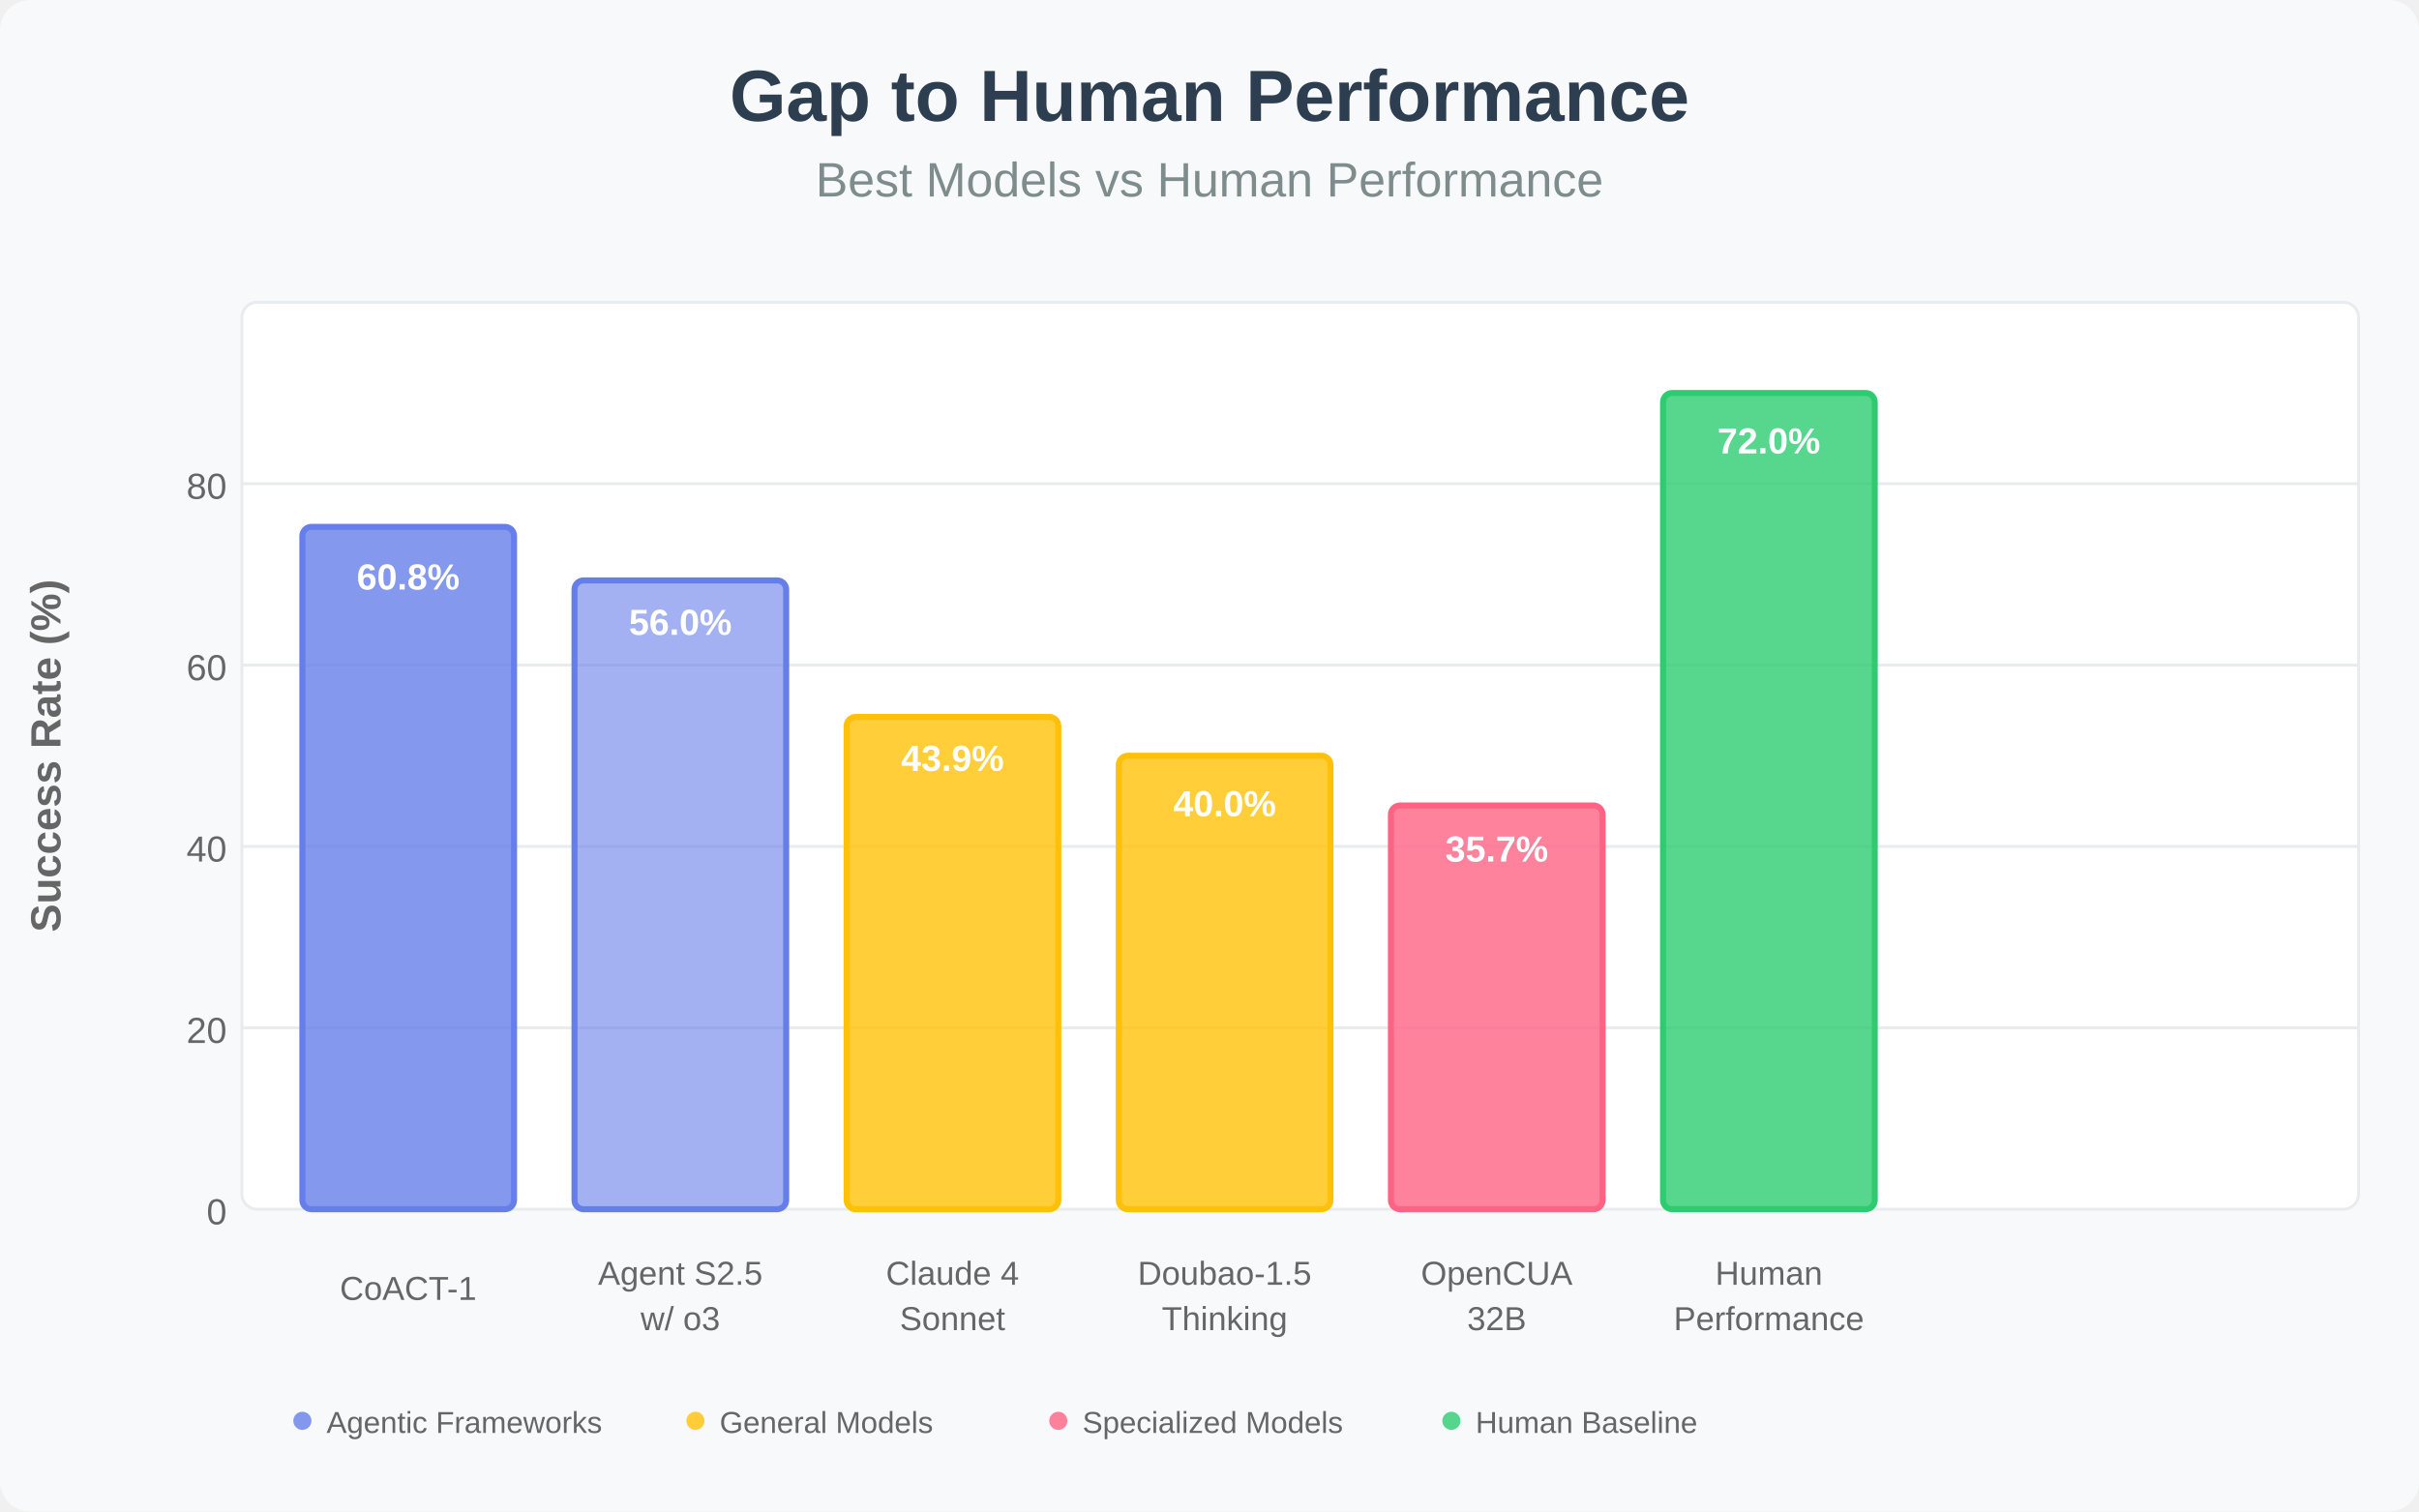
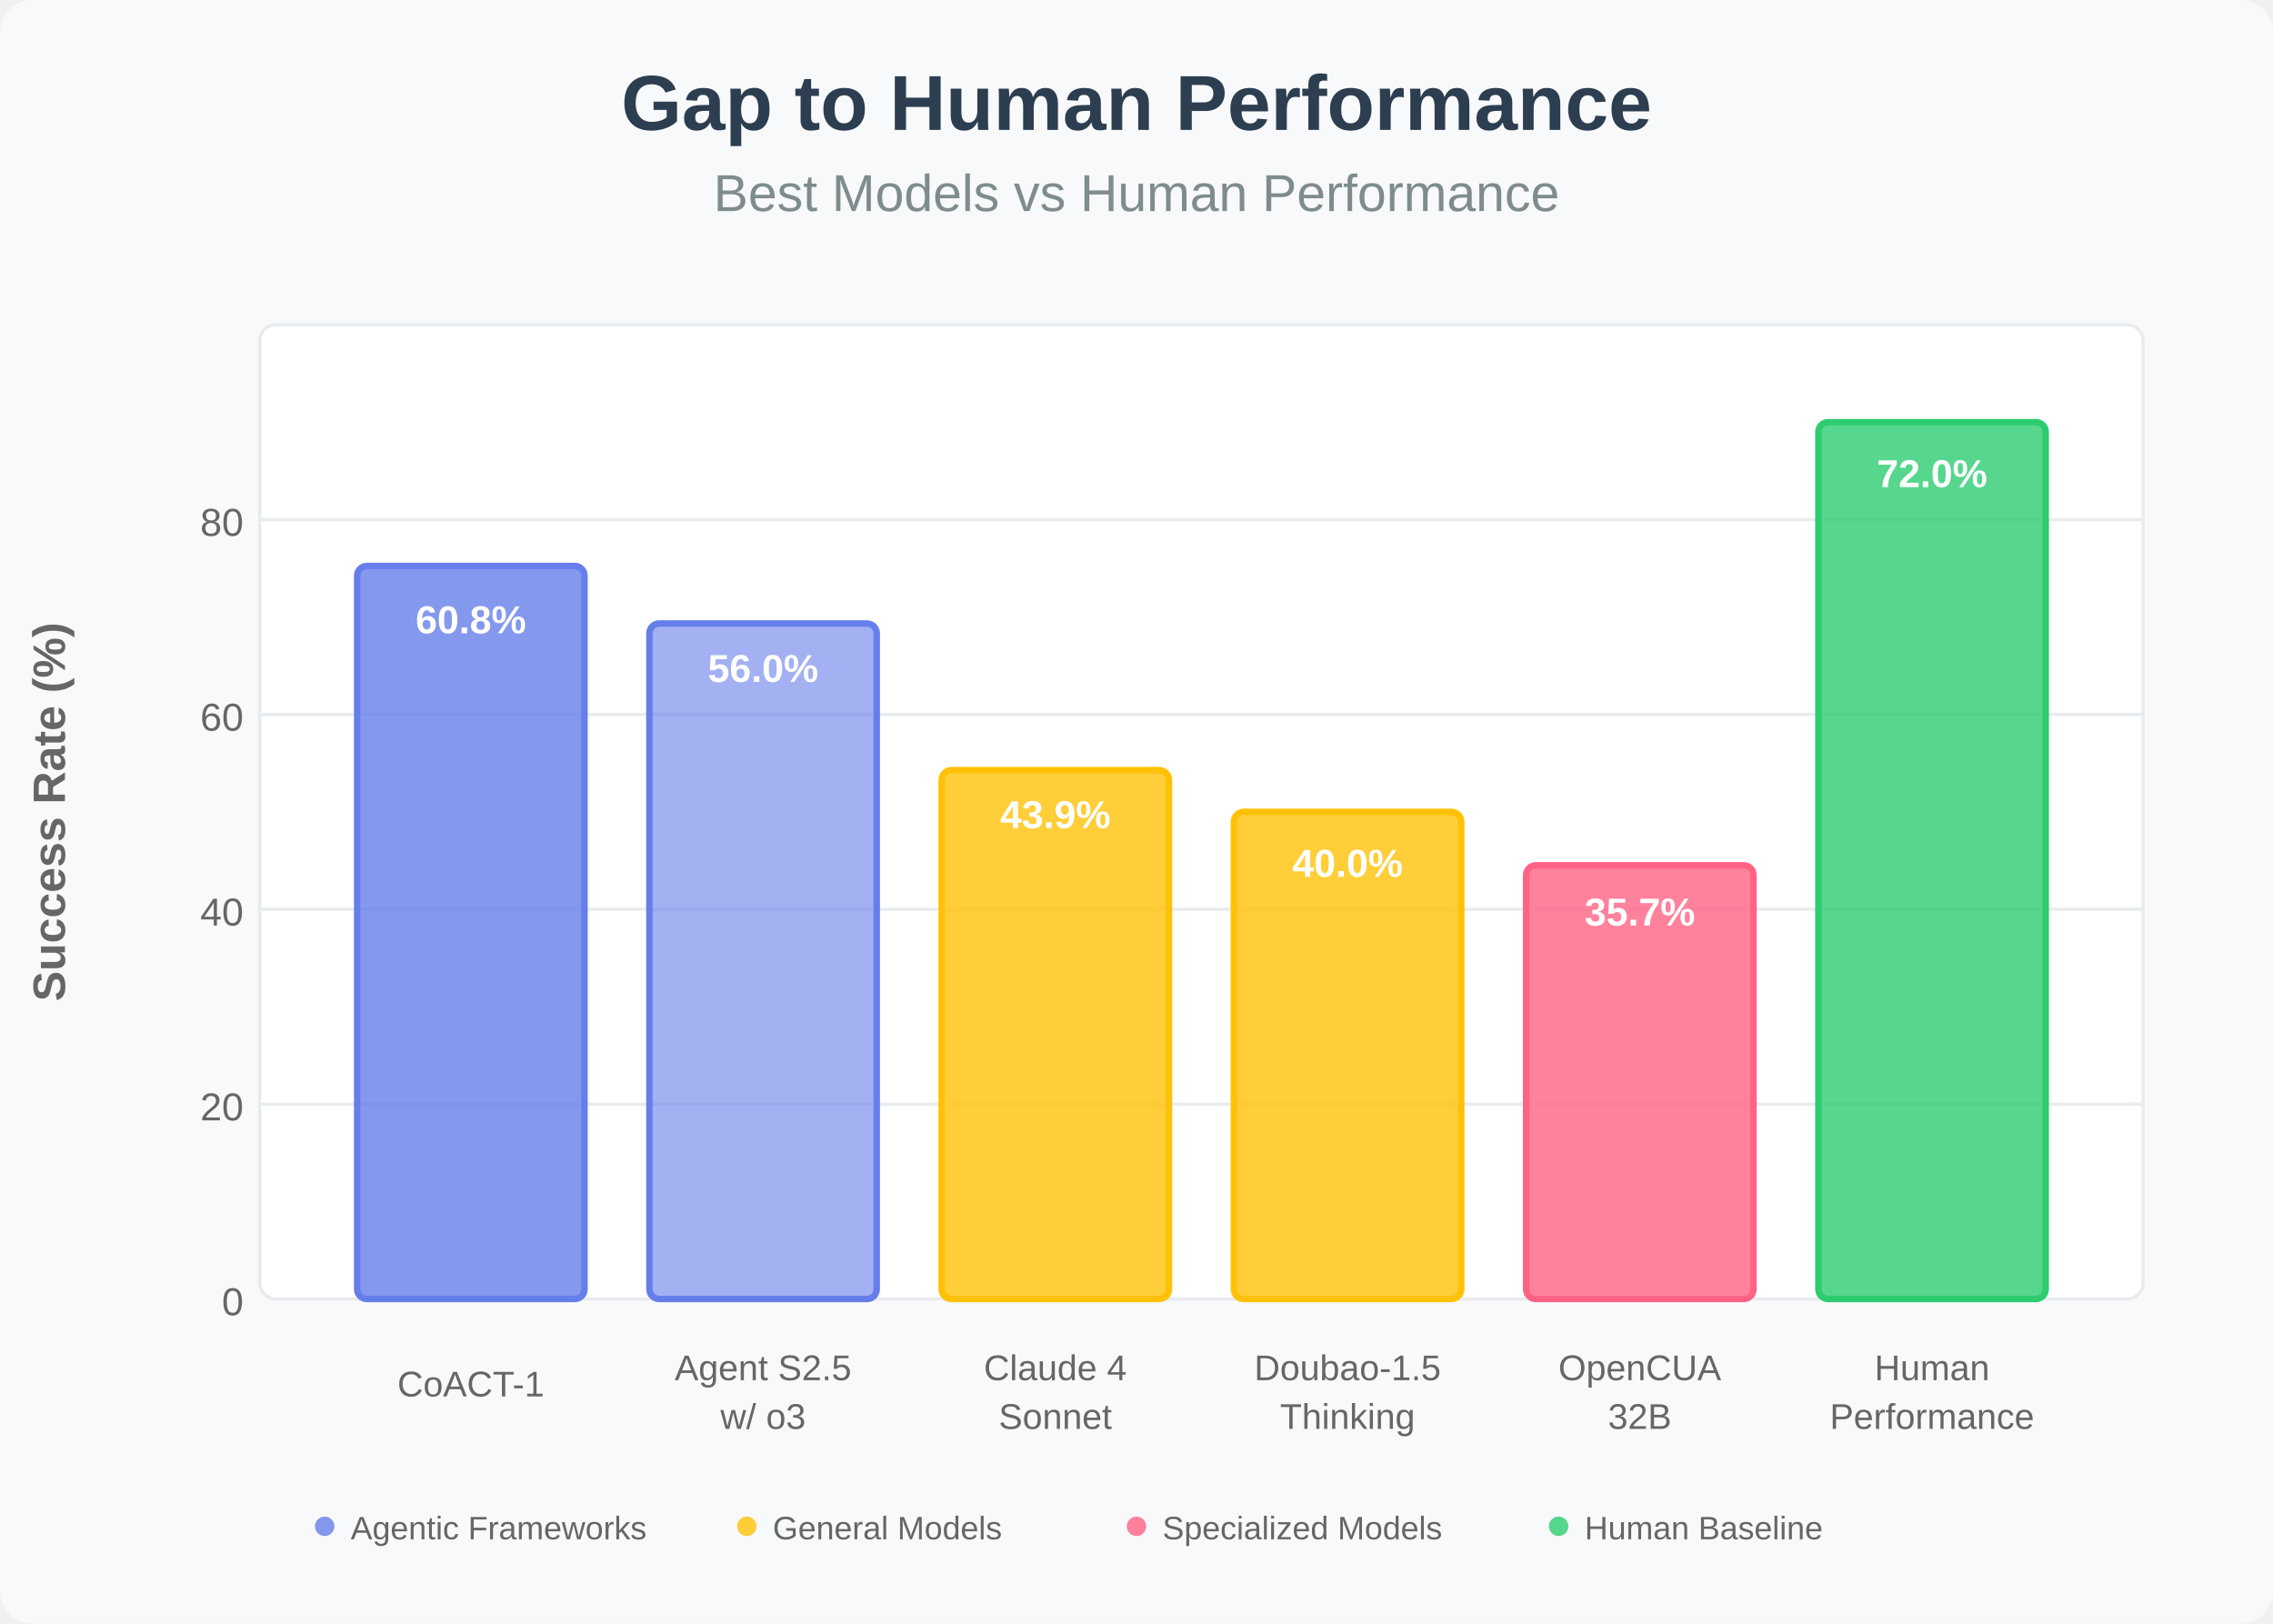
- <svg xmlns="http://www.w3.org/2000/svg" width="800" height="500">
-   <rect width="800" height="500" fill="#f8f9fa" rx="10" />
-   <text x="400" y="40" text-anchor="middle" font-family="Arial, sans-serif" font-size="24" font-weight="bold" fill="#2c3e50">
+ <svg xmlns="http://www.w3.org/2000/svg" width="700" height="500">
+   <rect width="700" height="500" fill="#f8f9fa" rx="10" />
+   <text x="350" y="40" text-anchor="middle" font-family="Arial, sans-serif" font-size="24" font-weight="bold" fill="#2c3e50">
    Gap to Human Performance
  </text>
-   <text x="400" y="65" text-anchor="middle" font-family="Arial, sans-serif" font-size="16" fill="#7f8c8d">
+   <text x="350" y="65" text-anchor="middle" font-family="Arial, sans-serif" font-size="16" fill="#7f8c8d">
    Best Models vs Human Performance
  </text>
-   <rect x="80" y="100" width="700" height="300" fill="white" stroke="#e9ecef" stroke-width="1" rx="5" />
+   <rect x="80" y="100" width="580" height="300" fill="white" stroke="#e9ecef" stroke-width="1" rx="5" />
  <g stroke="#e9ecef" stroke-width="1">
-     <line x1="80" y1="160" x2="780" y2="160" />
-     <line x1="80" y1="220" x2="780" y2="220" />
-     <line x1="80" y1="280" x2="780" y2="280" />
-     <line x1="80" y1="340" x2="780" y2="340" />
+     <line x1="80" y1="160" x2="660" y2="160" />
+     <line x1="80" y1="220" x2="660" y2="220" />
+     <line x1="80" y1="280" x2="660" y2="280" />
+     <line x1="80" y1="340" x2="660" y2="340" />
  </g>
  <g font-family="Arial, sans-serif" font-size="12" fill="#666" text-anchor="end">
    <text x="75" y="405">0</text>
    <text x="75" y="345">20</text>
    <text x="75" y="285">40</text>
    <text x="75" y="225">60</text>
    <text x="75" y="165">80</text>
  </g>
  <text x="20" y="250" text-anchor="middle" font-family="Arial, sans-serif" font-size="14" font-weight="bold" fill="#666" transform="rotate(-90, 20, 250)">
    Success Rate (%)
  </text>
-   <rect x="100" y="174.28" width="70" height="225.72" fill="rgba(102, 126, 234, 0.8)" stroke="rgba(102, 126, 234, 1)" stroke-width="2" rx="3" />
-   <rect x="190" y="192" width="70" height="208" fill="rgba(102, 126, 234, 0.6)" stroke="rgba(102, 126, 234, 1)" stroke-width="2" rx="3" />
-   <rect x="280" y="237.15" width="70" height="162.85" fill="rgba(255, 193, 7, 0.8)" stroke="rgba(255, 193, 7, 1)" stroke-width="2" rx="3" />
-   <rect x="370" y="250" width="70" height="150" fill="rgba(255, 193, 7, 0.8)" stroke="rgba(255, 193, 7, 1)" stroke-width="2" rx="3" />
-   <rect x="460" y="266.45" width="70" height="133.55" fill="rgba(255, 99, 132, 0.8)" stroke="rgba(255, 99, 132, 1)" stroke-width="2" rx="3" />
-   <rect x="550" y="130" width="70" height="270" fill="rgba(46, 204, 113, 0.8)" stroke="rgba(46, 204, 113, 1)" stroke-width="2" rx="3" />
+   <rect x="110" y="174.28" width="70" height="225.72" fill="rgba(102, 126, 234, 0.8)" stroke="rgba(102, 126, 234, 1)" stroke-width="2" rx="3" />
+   <rect x="200" y="192" width="70" height="208" fill="rgba(102, 126, 234, 0.6)" stroke="rgba(102, 126, 234, 1)" stroke-width="2" rx="3" />
+   <rect x="290" y="237.15" width="70" height="162.85" fill="rgba(255, 193, 7, 0.8)" stroke="rgba(255, 193, 7, 1)" stroke-width="2" rx="3" />
+   <rect x="380" y="250" width="70" height="150" fill="rgba(255, 193, 7, 0.8)" stroke="rgba(255, 193, 7, 1)" stroke-width="2" rx="3" />
+   <rect x="470" y="266.45" width="70" height="133.55" fill="rgba(255, 99, 132, 0.8)" stroke="rgba(255, 99, 132, 1)" stroke-width="2" rx="3" />
+   <rect x="560" y="130" width="70" height="270" fill="rgba(46, 204, 113, 0.8)" stroke="rgba(46, 204, 113, 1)" stroke-width="2" rx="3" />
  <g font-family="Arial, sans-serif" font-size="12" font-weight="bold" fill="white" text-anchor="middle">
-     <text x="135" y="195">60.8%</text>
-     <text x="225" y="210">56.0%</text>
-     <text x="315" y="255">43.9%</text>
-     <text x="405" y="270">40.0%</text>
-     <text x="495" y="285">35.7%</text>
-     <text x="585" y="150">72.0%</text>
+     <text x="145" y="195">60.8%</text>
+     <text x="235" y="210">56.0%</text>
+     <text x="325" y="255">43.9%</text>
+     <text x="415" y="270">40.0%</text>
+     <text x="505" y="285">35.7%</text>
+     <text x="595" y="150">72.0%</text>
  </g>
  <g font-family="Arial, sans-serif" font-size="11" fill="#666" text-anchor="middle">
-     <text x="135" y="430">CoACT-1</text>
-     <text x="225" y="425">Agent S2.5</text>
-     <text x="225" y="440">w/ o3</text>
-     <text x="315" y="425">Claude 4</text>
-     <text x="315" y="440">Sonnet</text>
-     <text x="405" y="425">Doubao-1.5</text>
-     <text x="405" y="440">Thinking</text>
-     <text x="495" y="425">OpenCUA</text>
-     <text x="495" y="440">32B</text>
-     <text x="585" y="425">Human</text>
-     <text x="585" y="440">Performance</text>
+     <text x="145" y="430">CoACT-1</text>
+     <text x="235" y="425">Agent S2.5</text>
+     <text x="235" y="440">w/ o3</text>
+     <text x="325" y="425">Claude 4</text>
+     <text x="325" y="440">Sonnet</text>
+     <text x="415" y="425">Doubao-1.5</text>
+     <text x="415" y="440">Thinking</text>
+     <text x="505" y="425">OpenCUA</text>
+     <text x="505" y="440">32B</text>
+     <text x="595" y="425">Human</text>
+     <text x="595" y="440">Performance</text>
  </g>
  <g font-family="Arial, sans-serif" font-size="10" fill="#666">
    <circle cx="100" cy="470" r="3" fill="rgba(102, 126, 234, 0.8)" />
    <text x="108" y="474">Agentic Frameworks</text>
    <circle cx="230" cy="470" r="3" fill="rgba(255, 193, 7, 0.8)" />
    <text x="238" y="474">General Models</text>
    <circle cx="350" cy="470" r="3" fill="rgba(255, 99, 132, 0.8)" />
    <text x="358" y="474">Specialized Models</text>
    <circle cx="480" cy="470" r="3" fill="rgba(46, 204, 113, 0.8)" />
    <text x="488" y="474">Human Baseline</text>
  </g>
</svg>
